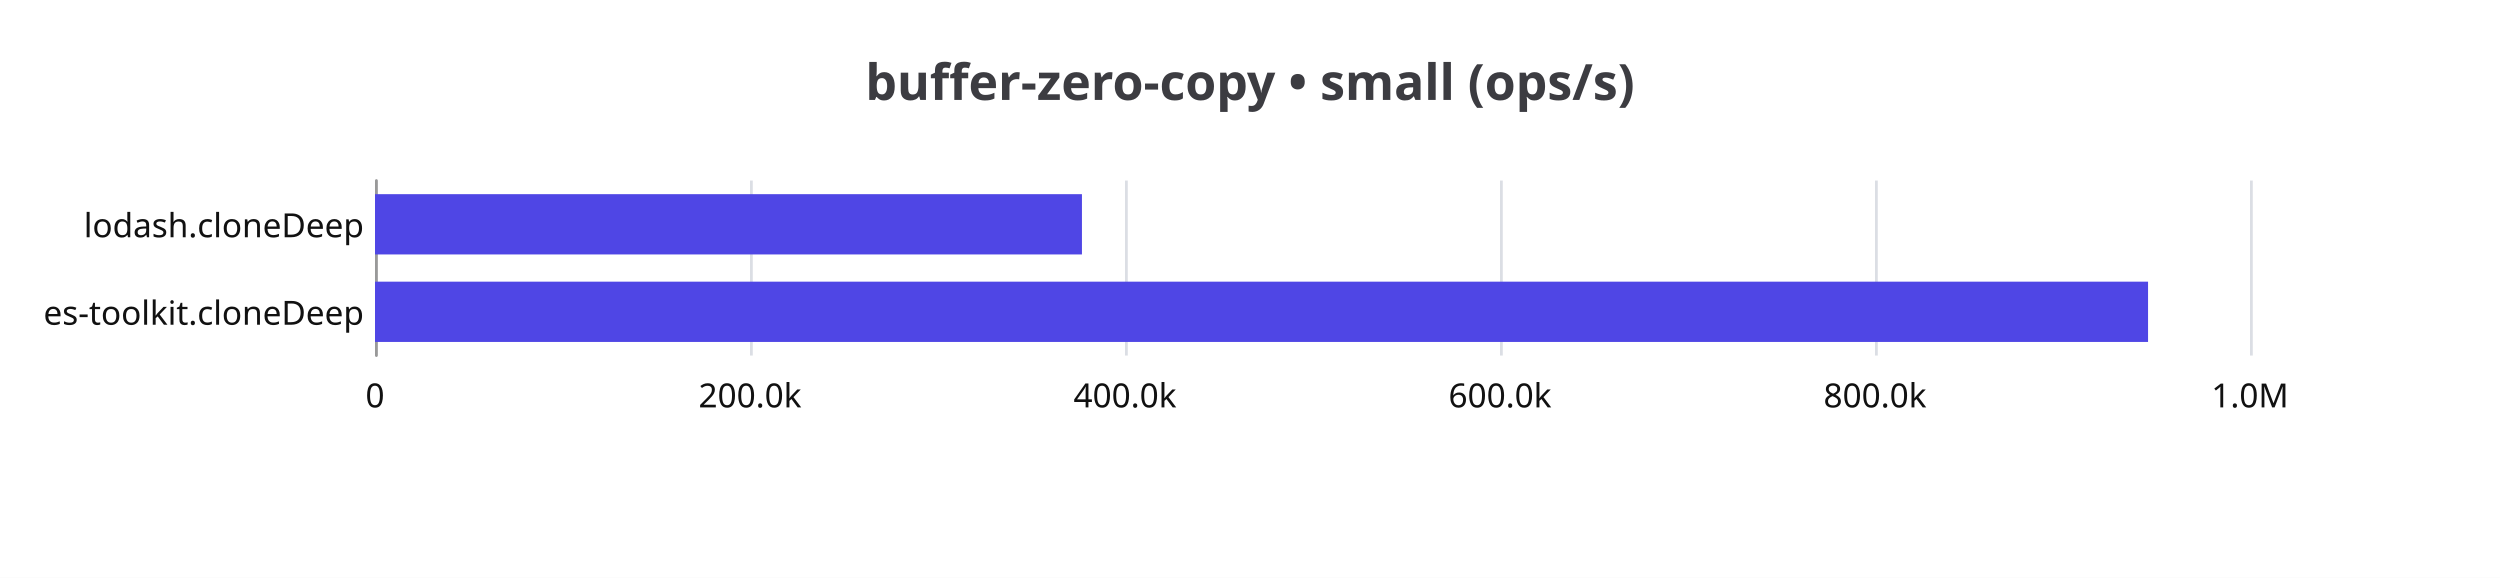
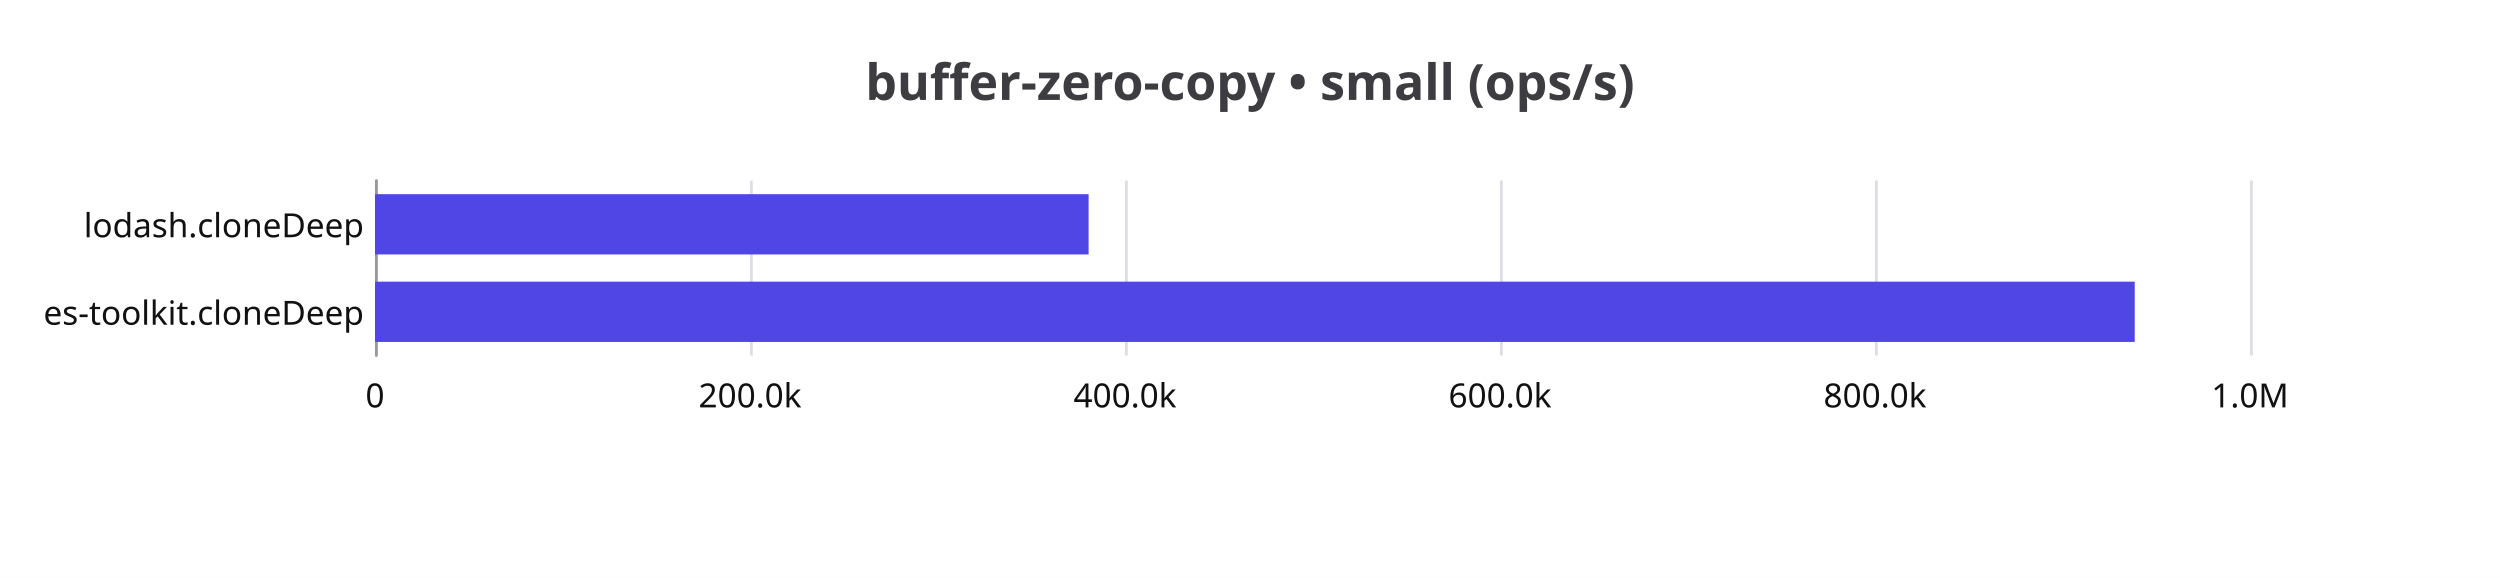
<svg xmlns="http://www.w3.org/2000/svg" width="900" height="208" version="1.1" baseProfile="full" viewBox="0 0 900 208">
  <rect width="900" height="208" x="0" y="0" fill="#ffffff" />
  <path d="M135.5 65L135.5 128" fill="none" pointer-events="visible" stroke="#dbdee4" class="zr14-cls-28" />
  <path d="M270.5 65L270.5 128" fill="none" pointer-events="visible" stroke="#dbdee4" class="zr14-cls-28" />
  <path d="M405.5 65L405.5 128" fill="none" pointer-events="visible" stroke="#dbdee4" class="zr14-cls-28" />
  <path d="M540.5 65L540.5 128" fill="none" pointer-events="visible" stroke="#dbdee4" class="zr14-cls-28" />
  <path d="M675.5 65L675.5 128" fill="none" pointer-events="visible" stroke="#dbdee4" class="zr14-cls-28" />
  <path d="M810.5 65L810.5 128" fill="none" pointer-events="visible" stroke="#dbdee4" class="zr14-cls-28" />
  <path d="M135.5 128L135.5 65" fill="none" pointer-events="visible" stroke="#999" stroke-linecap="round" class="zr14-cls-28" />
  <text dominant-baseline="central" text-anchor="end" style="font-size:12px;font-family:Microsoft YaHei;" xml:space="preserve" transform="translate(131 112.25)" fill="#111">    es-toolkit.cloneDeep</text>
  <text dominant-baseline="central" text-anchor="end" style="font-size:12px;font-family:Microsoft YaHei;" xml:space="preserve" transform="translate(131 80.75)" fill="#111">    lodash.cloneDeep</text>
  <text dominant-baseline="central" text-anchor="middle" style="font-size:12px;font-family:Microsoft YaHei;" y="6" transform="translate(135 136)" fill="#111">0</text>
  <text dominant-baseline="central" text-anchor="middle" style="font-size:12px;font-family:Microsoft YaHei;" y="6" transform="translate(270 136)" fill="#111">200.0k</text>
  <text dominant-baseline="central" text-anchor="middle" style="font-size:12px;font-family:Microsoft YaHei;" y="6" transform="translate(405 136)" fill="#111">400.0k</text>
  <text dominant-baseline="central" text-anchor="middle" style="font-size:12px;font-family:Microsoft YaHei;" y="6" transform="translate(540 136)" fill="#111">600.0k</text>
  <text dominant-baseline="central" text-anchor="middle" style="font-size:12px;font-family:Microsoft YaHei;" y="6" transform="translate(675 136)" fill="#111">800.0k</text>
  <text dominant-baseline="central" text-anchor="middle" style="font-size:12px;font-family:Microsoft YaHei;" y="6" transform="translate(810 136)" fill="#111">1.0M</text>
-   <path d="M135 101.4l638.3 0l0 21.7l-638.3 0Z" fill="#4F46E5" ecmeta_series_index="0" ecmeta_data_index="0" ecmeta_ssr_type="chart" class="zr14-cls-29" />
-   <path d="M135 69.9l254.5 0l0 21.7l-254.5 0Z" fill="#4F46E5" ecmeta_series_index="0" ecmeta_data_index="1" ecmeta_ssr_type="chart" class="zr14-cls-29" />
+   <path d="M135 101.4l633.5 0l0 21.7l-633.5 0Z" fill="#4F46E5" ecmeta_series_index="0" ecmeta_data_index="0" ecmeta_ssr_type="chart" class="zr14-cls-29" />
+   <path d="M135 69.9l256.9 0l0 21.7l-256.9 0Z" fill="#4F46E5" ecmeta_series_index="0" ecmeta_data_index="1" ecmeta_ssr_type="chart" class="zr14-cls-29" />
  <path d="M-135.8 -5l271.5 0l0 28l-271.5 0Z" transform="translate(450 20)" fill="rgb(0,0,0)" fill-opacity="0" stroke="#3c3c41" stroke-width="0" class="zr14-cls-28" />
  <text dominant-baseline="central" text-anchor="middle" style="font-size:18px;font-family:Microsoft YaHei;font-weight:bold;" xml:space="preserve" y="9" transform="translate(450 20)" fill="#3c3c41">buffer-zero-copy • small (ops/s)</text>
  <style>
.zr14-cls-28:hover {
pointer-events:none;
}
.zr14-cls-29:hover {
cursor:pointer;
fill:rgba(86,77,251,1);
}



</style>
</svg>
